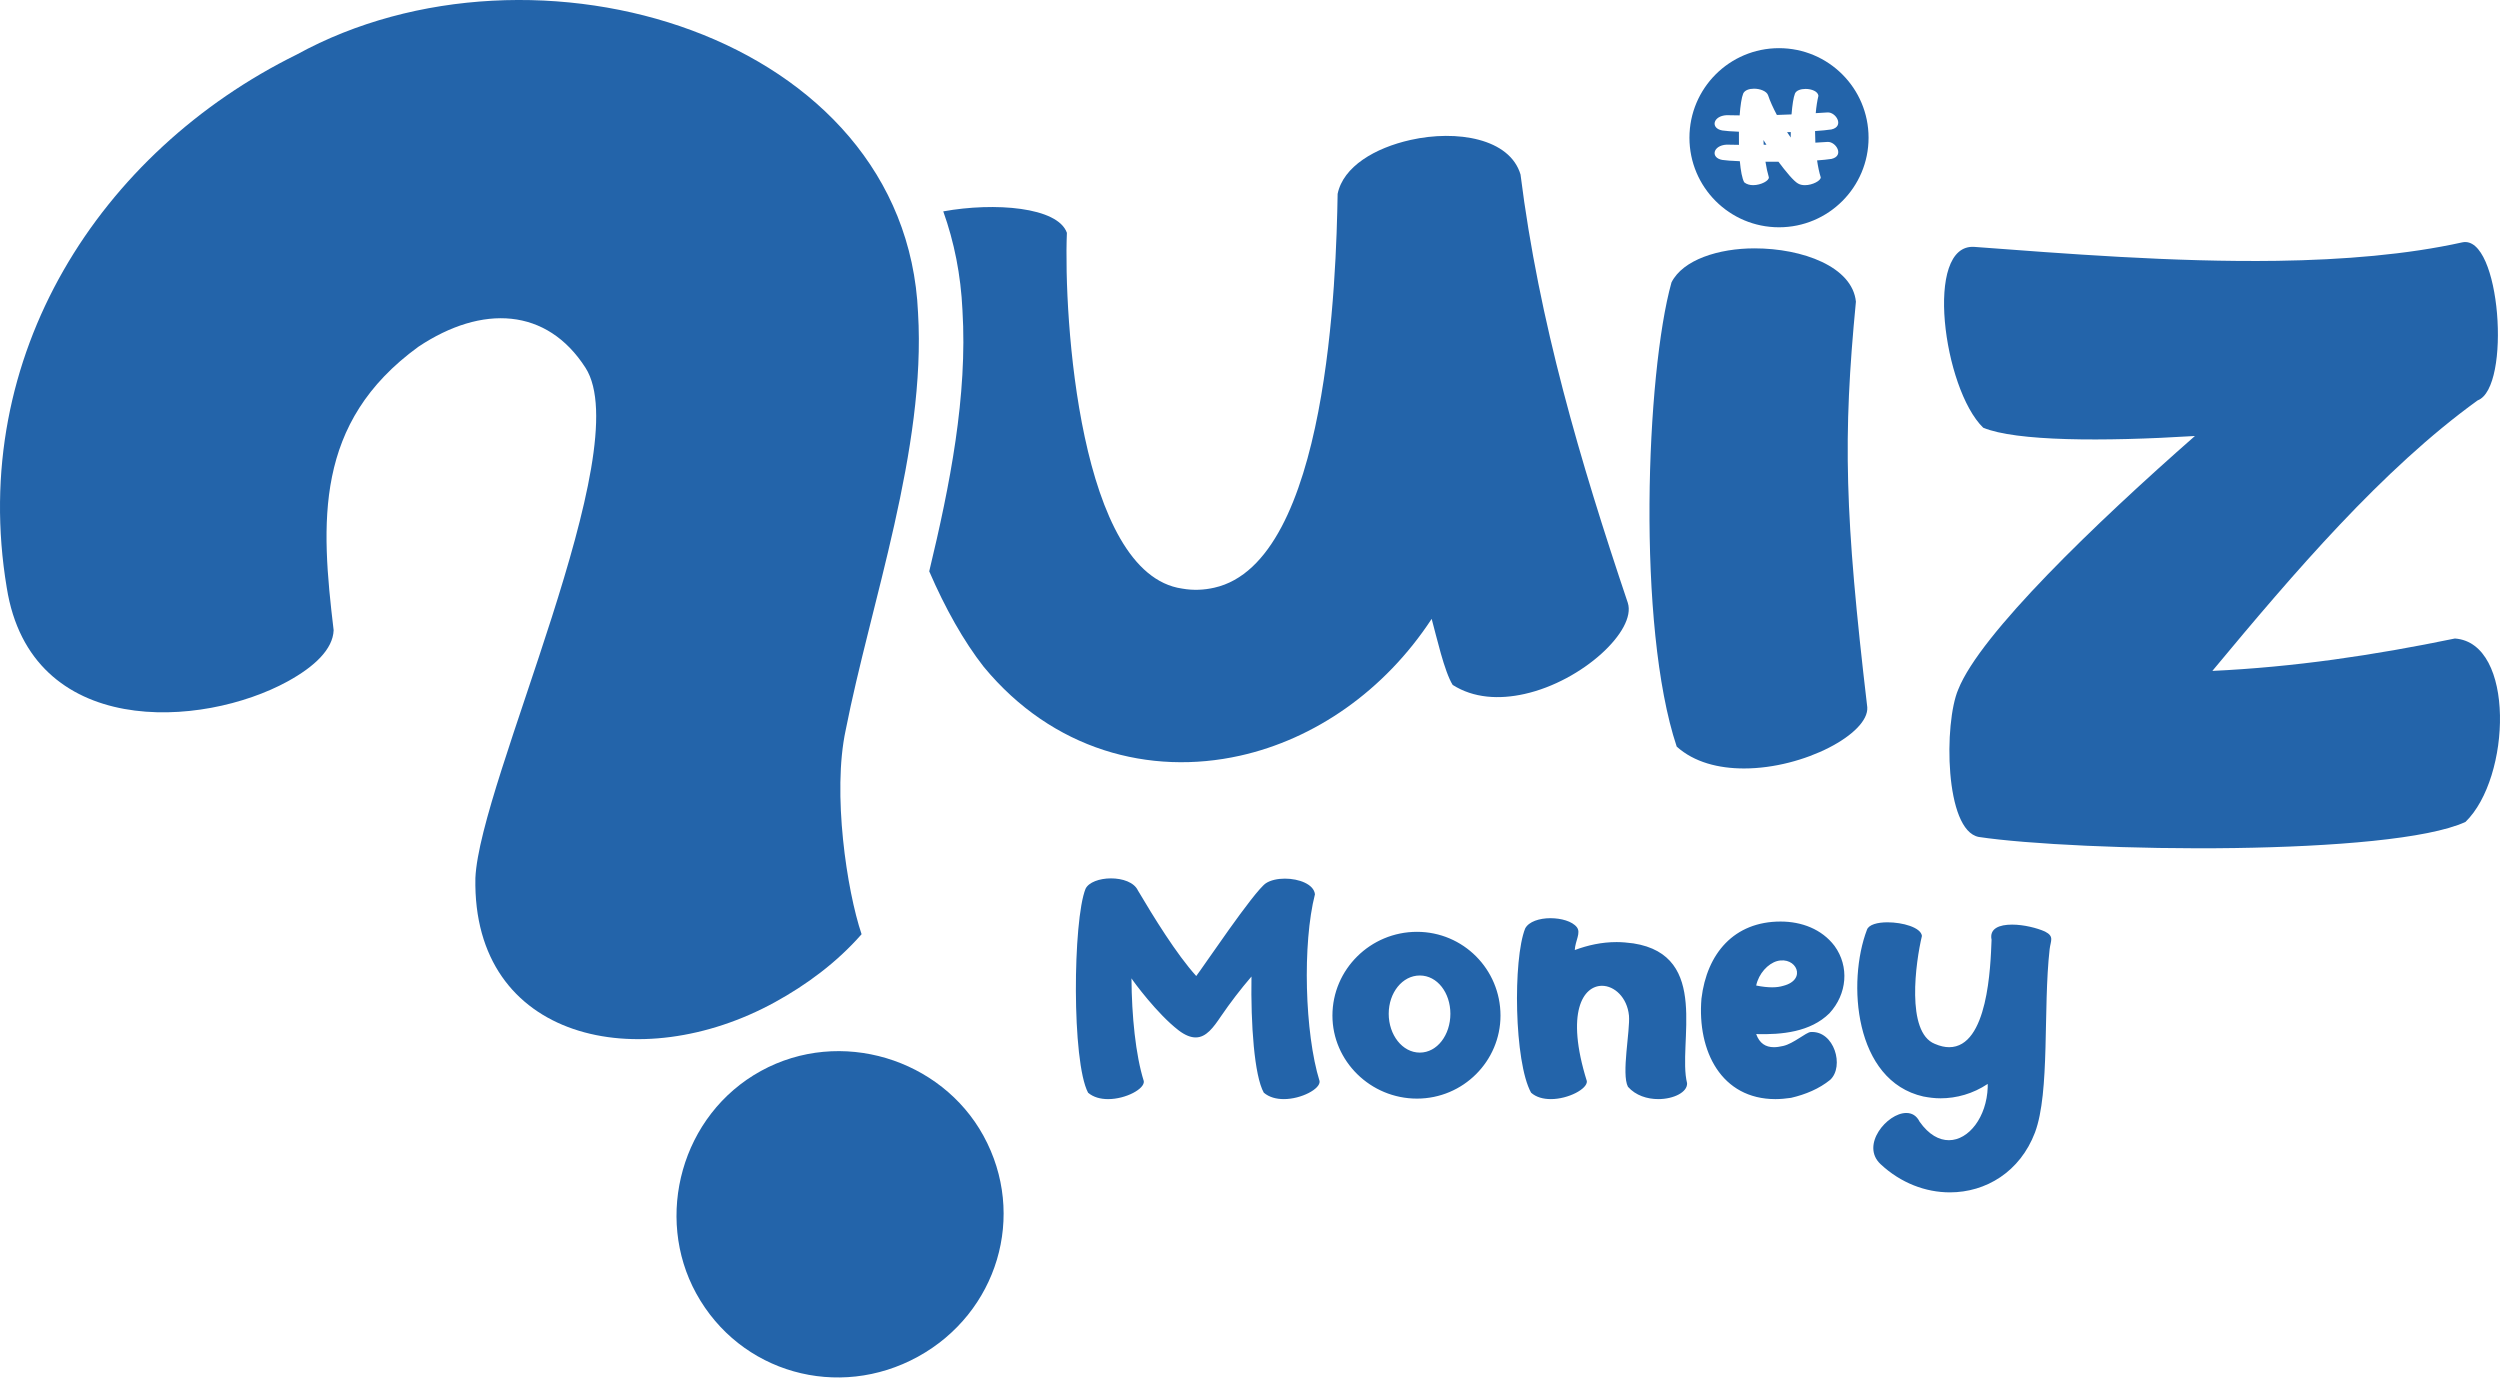
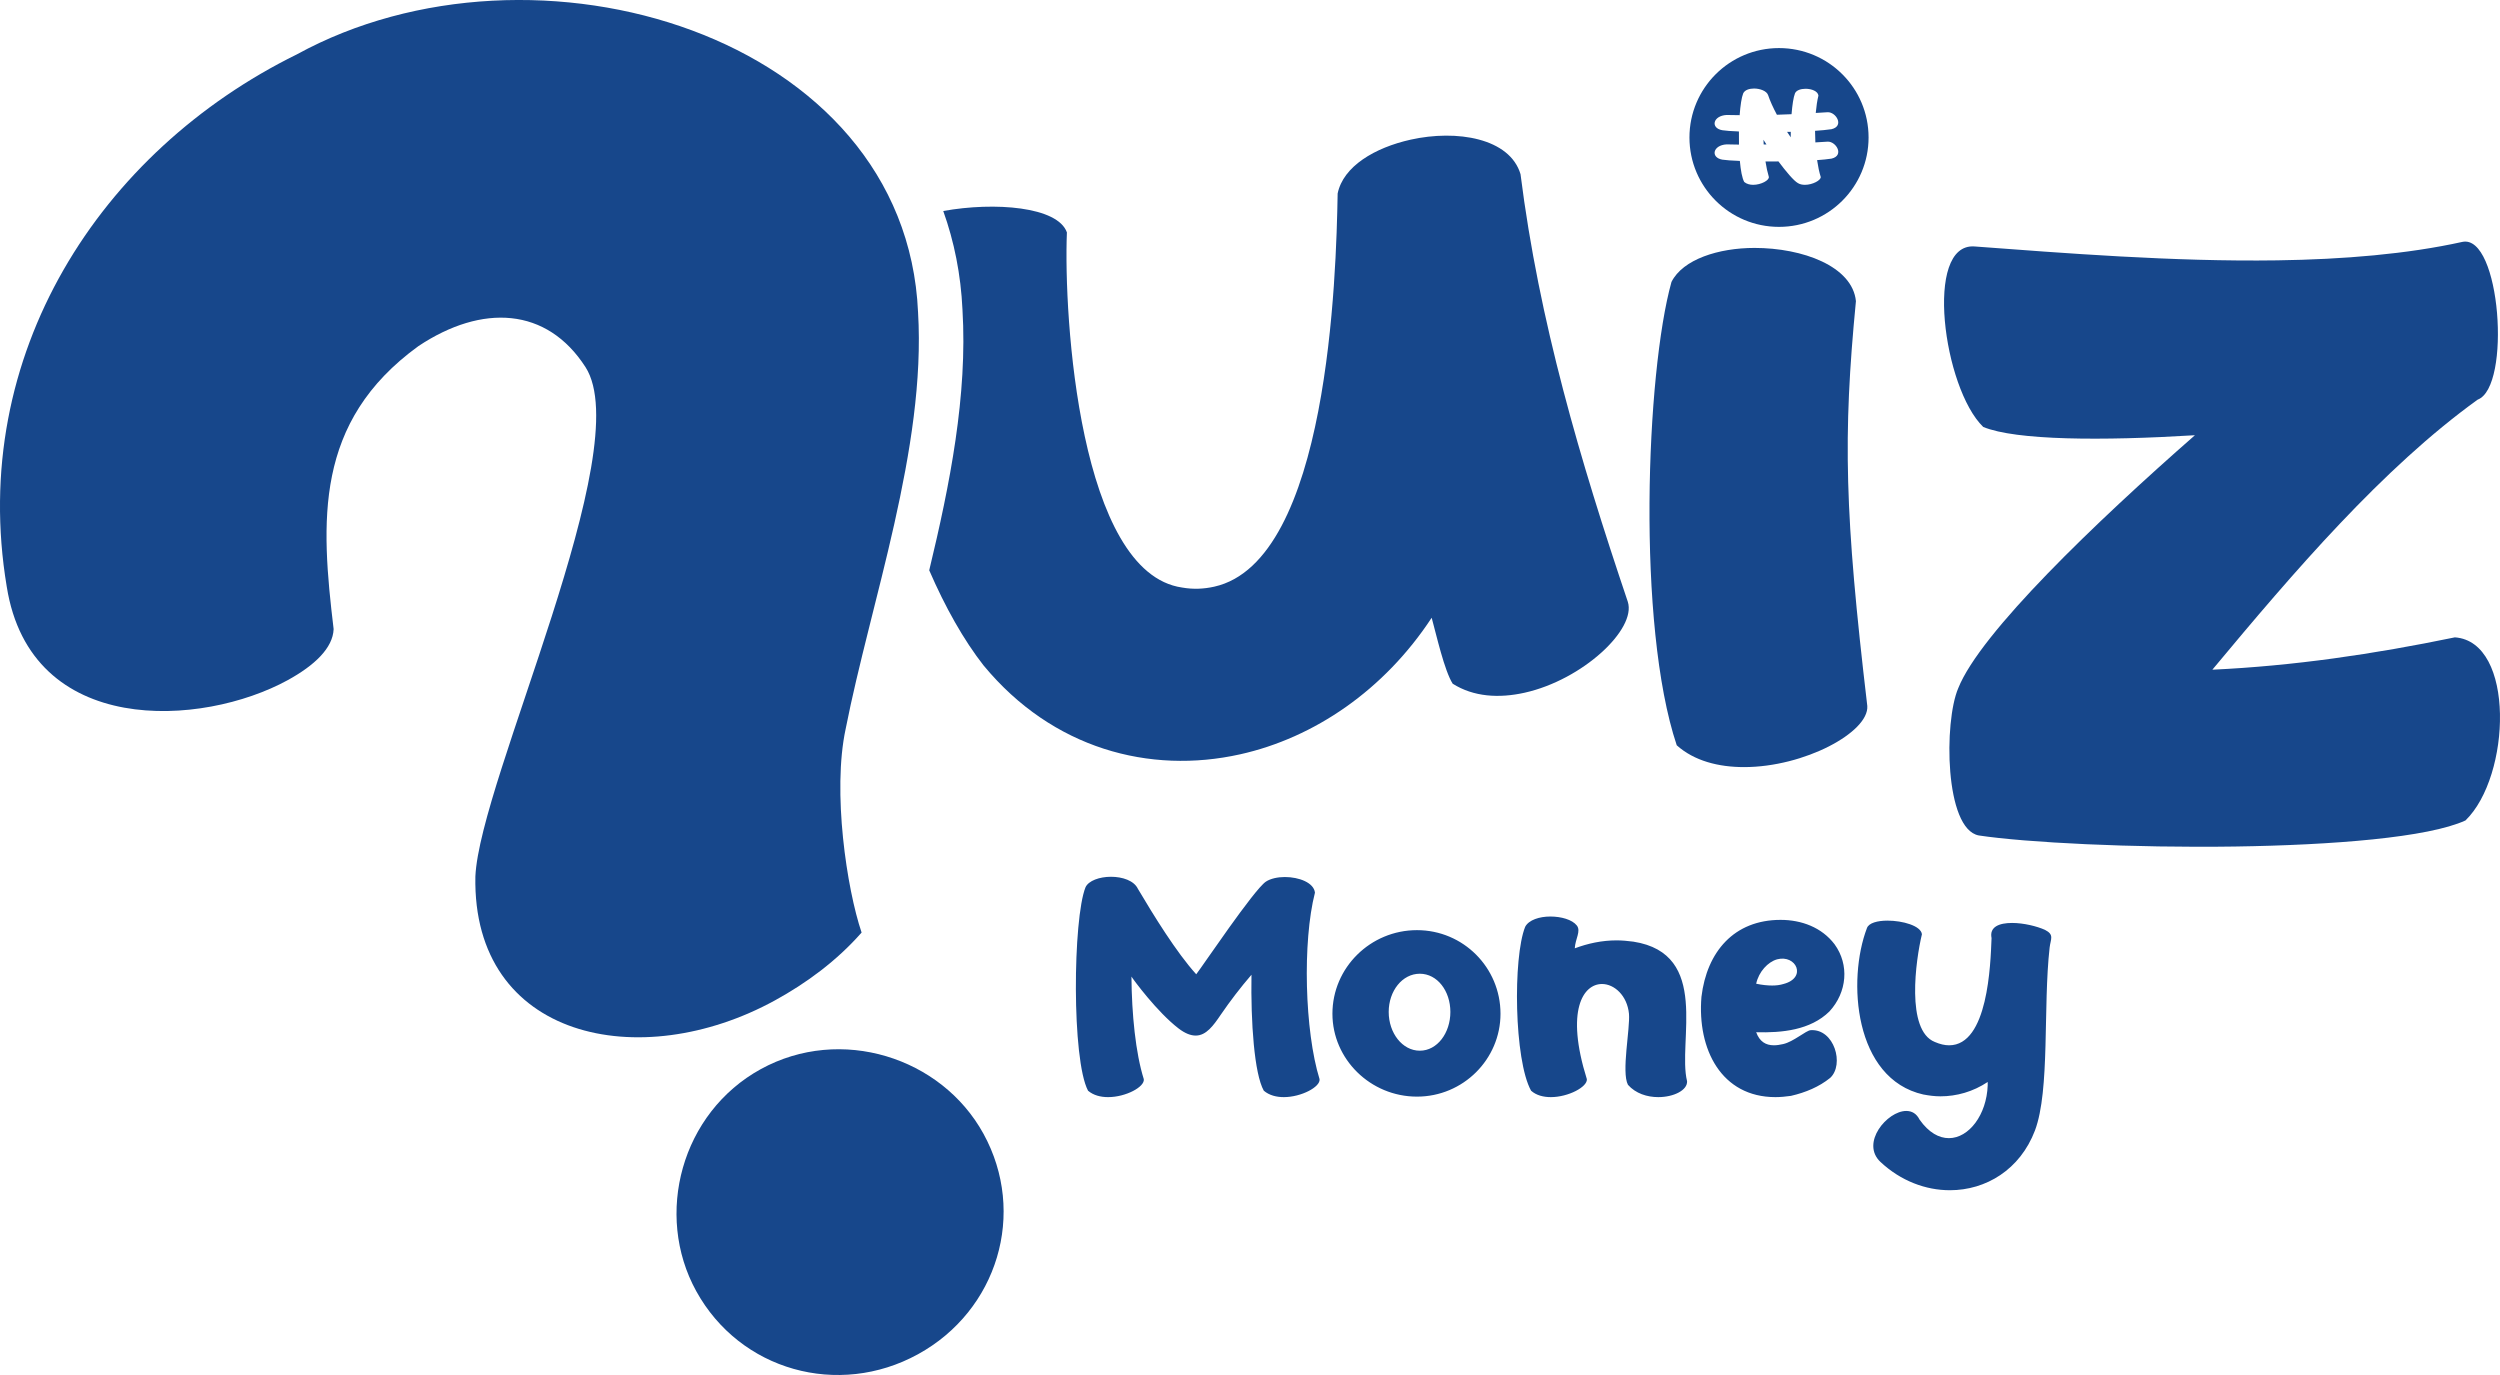
- <svg xmlns="http://www.w3.org/2000/svg" width="246" height="136" viewBox="0 0 246 136" fill="none">
-   <path fill-rule="evenodd" clip-rule="evenodd" d="M96.808 65.625C103.57 73.81 113.125 76.347 122.025 74.359C129.328 72.729 136.208 68.019 140.876 60.897C141.353 62.641 142.122 66.082 142.944 67.397C144.998 68.7 147.499 68.849 150.017 68.286C155.726 67.011 161.047 62.033 160.176 59.318C155.46 45.301 151.442 31.656 149.619 17.17C148.56 13.617 143.345 12.754 138.811 13.767C135.286 14.553 132.172 16.396 131.623 19.074C131.483 27.125 130.728 55.319 119.48 57.831C118.473 58.057 117.427 58.114 116.326 57.918C106.222 56.474 104.646 31.268 104.982 22.908C104.085 20.374 97.882 19.883 92.817 20.799C93.891 23.802 94.545 27.049 94.706 30.524C95.215 38.946 93.472 47.759 91.436 56.218C93.003 59.843 94.823 63.093 96.809 65.629L96.808 65.625ZM85.681 28.127C85.582 30.473 85.691 33.023 85.986 35.669C86.058 34.094 86.056 32.546 85.966 31.035V30.968C85.923 29.996 85.828 29.049 85.683 28.127H85.681Z" fill="#2364AA" />
-   <path d="M195.152 42.089C198.354 43.419 206.87 43.465 215.98 42.902C206.215 51.475 194.847 62.396 192.69 67.847C191.276 71.136 191.346 81.716 194.709 82.356C199.366 83.06 209.867 83.596 219.93 83.447C229.562 83.307 238.928 82.566 242.603 80.878C247.097 76.511 247.505 63.257 241.563 62.829C233.502 64.496 225.691 65.643 217.696 66.017C225.727 56.351 234.437 46.159 243.8 39.398C247.135 38.145 246.055 23.02 242.282 23.85C236.88 25.047 230.608 25.57 224.071 25.665C213.836 25.815 202.985 24.943 194.288 24.295C189.293 23.938 191.224 38.276 195.15 42.089H195.152Z" fill="#2364AA" />
-   <path d="M107.064 107.521C107.595 107.976 108.303 108.153 109.036 108.153C110.78 108.153 112.653 107.142 112.55 106.384C111.741 103.805 111.362 99.961 111.337 96.269C111.539 96.597 113.864 99.759 115.964 101.377C116.621 101.882 117.179 102.084 117.658 102.084C118.694 102.084 119.402 101.099 120.137 100.01C121.072 98.645 122.058 97.356 123.145 96.09C123.069 100.794 123.423 105.851 124.358 107.52C124.889 107.975 125.597 108.152 126.33 108.152C128.049 108.152 129.947 107.14 129.846 106.382C128.379 101.653 128.152 92.829 129.391 87.999C129.29 87.013 127.823 86.457 126.433 86.457C125.725 86.457 125.017 86.609 124.562 86.912C123.374 87.721 118.342 95.231 117.71 96.041C115.764 93.892 113.512 90.225 111.97 87.62C111.591 86.811 110.453 86.432 109.316 86.432C108.203 86.432 107.115 86.811 106.813 87.468C105.574 90.579 105.446 104.461 107.066 107.521H107.064ZM131.111 99.934C131.111 104.41 134.854 108.103 139.431 108.103C143.983 108.103 147.649 104.41 147.649 99.934C147.649 95.382 143.983 91.692 139.431 91.692C134.854 91.692 131.111 95.384 131.111 99.934ZM136.649 99.757C136.649 97.683 137.989 95.989 139.709 95.989C141.428 95.989 142.718 97.683 142.718 99.757C142.718 101.83 141.428 103.576 139.709 103.576C137.99 103.576 136.649 101.832 136.649 99.757ZM150.658 107.52C151.164 107.975 151.872 108.152 152.605 108.152C154.324 108.152 156.221 107.14 156.146 106.382C154.022 99.58 155.792 97.002 157.637 97.002C158.85 97.002 160.114 98.139 160.291 99.934C160.418 101.415 159.533 105.679 160.19 106.938C160.949 107.798 162.086 108.152 163.175 108.152C164.692 108.152 166.057 107.469 166.008 106.584C165.047 102.702 168.36 94.017 160.723 92.828C160.141 92.752 159.61 92.701 159.08 92.701C157.613 92.701 156.247 93.004 154.957 93.485C155.008 92.549 155.589 91.791 155.16 91.235C154.705 90.653 153.618 90.35 152.556 90.35C151.494 90.35 150.432 90.679 150.077 91.361C148.864 94.395 148.99 104.51 150.658 107.52ZM176.247 108.025C177.663 107.696 179.003 107.14 180.091 106.256C181.507 104.941 180.496 101.4 178.17 101.552C177.715 101.577 176.476 102.699 175.464 102.922C175.135 102.998 174.832 103.044 174.554 103.044C173.745 103.044 173.138 102.672 172.809 101.754C175.339 101.825 178.145 101.552 180.016 99.707C181.76 97.811 181.987 95.104 180.521 93.082C179.257 91.413 177.258 90.68 175.211 90.68C170.635 90.68 167.954 93.817 167.423 98.266C166.994 103.45 169.395 108.153 174.705 108.153C175.186 108.153 175.716 108.103 176.247 108.027V108.025ZM174.857 94.572C176.753 94.066 177.841 96.392 175.489 97C175.16 97.101 174.806 97.152 174.377 97.152C173.947 97.152 173.416 97.101 172.808 96.975C173.061 95.787 173.971 94.826 174.855 94.573L174.857 94.572ZM189.269 107.897C189.8 107.998 190.356 108.074 190.938 108.074C192.53 108.074 194.15 107.619 195.591 106.658V106.987C195.49 109.896 193.744 112.196 191.772 112.196C190.811 112.196 189.8 111.665 188.889 110.376C188.585 109.769 188.13 109.517 187.574 109.517C185.702 109.517 183.047 112.678 185.045 114.549C187.043 116.419 189.495 117.329 191.871 117.329C195.412 117.329 198.774 115.307 200.242 111.438C201.734 107.442 201.026 99.25 201.683 93.409C201.784 92.549 202.163 92.145 201.228 91.665C200.444 91.311 199.13 90.982 197.992 90.982C196.728 90.982 195.742 91.361 195.97 92.474C195.869 95.104 195.616 103.044 191.797 103.044C191.367 103.044 190.912 102.942 190.382 102.715C187.523 101.577 188.511 94.624 189.118 92.094C189.017 91.26 187.222 90.755 185.73 90.755C184.744 90.755 183.885 90.982 183.708 91.488C181.761 96.596 182.419 106.357 189.271 107.899L189.269 107.897Z" fill="#2364AA" />
-   <path d="M32.83 62.012C31.563 51.417 30.895 41.587 41.177 34.115C47.444 29.944 53.813 30.268 57.616 36.193C62.787 44.277 47.195 76.884 46.778 86.402C46.471 102.415 62.964 105.917 76.253 98.615C79.331 96.924 82.317 94.736 84.78 91.927C83.328 87.626 81.884 78.038 83.215 71.844C85.66 59.391 91.141 44.178 90.335 30.78C89.13 3.397 52.563 -7.471 29.202 5.366C9.857 14.903 -3.15 34.981 0.665 57.833C3.03 72.743 19.917 71.658 28.311 67.046C30.969 65.586 32.759 63.873 32.83 62.014V62.012ZM68.508 127.275C72.812 135.109 82.489 137.804 90.323 133.5C98.156 129.196 101.07 119.582 96.766 111.749C92.615 104.195 82.707 101.08 74.874 105.383C67.041 109.687 64.358 119.722 68.508 127.275Z" fill="#2364AA" />
-   <path d="M164.99 73.467C166.71 75.015 169.118 75.617 171.613 75.617C177.547 75.617 183.913 72.176 183.74 69.596C181.503 50.588 181.333 43.018 182.622 29.686C182.277 26.245 177.375 24.439 172.644 24.439C169.118 24.439 165.591 25.558 164.473 27.794C161.978 36.739 161.032 61.597 164.988 73.465L164.99 73.467ZM175.054 4.739C179.92 4.739 183.867 8.684 183.867 13.552C183.867 18.418 179.922 22.365 175.054 22.365C170.188 22.365 166.241 18.42 166.241 13.552C166.241 8.686 170.186 4.739 175.054 4.739ZM171.635 17.941C171.869 18.14 172.191 18.219 172.512 18.219C173.278 18.219 174.1 17.775 174.054 17.442C173.921 16.998 173.809 16.48 173.722 15.915L174.226 15.917L174.999 15.914C175.719 16.879 176.501 17.824 176.918 18.053C177.117 18.176 177.362 18.221 177.605 18.221C178.361 18.221 179.192 17.766 179.159 17.443C179.01 16.973 178.892 16.405 178.801 15.784C179.343 15.745 179.825 15.697 180.22 15.637C181.513 15.332 180.666 13.93 179.841 13.964L178.632 14.037C178.612 13.659 178.602 13.275 178.601 12.896C179.223 12.855 179.776 12.803 180.219 12.737C181.511 12.432 180.664 11.029 179.839 11.063L178.669 11.134C178.724 10.499 178.813 9.915 178.933 9.427C178.888 8.994 178.266 8.75 177.667 8.75C177.201 8.75 176.757 8.894 176.624 9.205C176.477 9.58 176.36 10.334 176.288 11.258C175.787 11.28 175.308 11.297 174.845 11.312C174.474 10.615 174.172 9.95 173.983 9.382C173.85 8.972 173.194 8.727 172.595 8.727C172.129 8.727 171.685 8.87 171.531 9.204C171.371 9.596 171.252 10.392 171.181 11.354C170.756 11.351 170.33 11.343 169.897 11.334C168.537 11.409 168.293 12.628 169.473 12.838C169.782 12.888 170.365 12.931 171.11 12.961C171.102 13.389 171.104 13.825 171.113 14.253C170.711 14.249 170.306 14.242 169.897 14.233C168.537 14.309 168.293 15.527 169.473 15.737C169.794 15.789 170.412 15.833 171.2 15.863C171.284 16.796 171.425 17.562 171.63 17.939L171.635 17.941ZM176.212 12.996L176.207 13.534C176.087 13.359 175.967 13.184 175.85 13.004L176.212 12.996ZM173.547 14.244C173.537 14.091 173.529 13.934 173.523 13.779C173.592 13.896 173.693 14.053 173.817 14.239L173.547 14.244Z" fill="#2364AA" />
+ <svg xmlns="http://www.w3.org/2000/svg" width="100" height="55" viewBox="0 0 100 55" fill="none">
+   <path fill-rule="evenodd" clip-rule="evenodd" d="M39.353 26.629C42.102 29.95 45.986 30.98 49.604 30.173C52.572 29.512 55.37 27.601 57.267 24.71C57.461 25.418 57.773 26.815 58.107 27.348C58.942 27.877 59.959 27.937 60.983 27.709C63.303 27.192 65.466 25.171 65.112 24.07C63.195 18.382 61.562 12.845 60.821 6.967C60.391 5.525 58.27 5.175 56.427 5.586C54.994 5.905 53.728 6.653 53.506 7.74C53.449 11.007 53.142 22.447 48.569 23.467C48.16 23.558 47.735 23.581 47.287 23.502C43.18 22.916 42.539 12.688 42.676 9.296C42.311 8.267 39.79 8.068 37.73 8.44C38.167 9.659 38.433 10.976 38.499 12.386C38.705 15.803 37.997 19.38 37.169 22.812C37.806 24.283 38.546 25.602 39.353 26.631L39.353 26.629ZM34.83 11.413C34.79 12.365 34.834 13.4 34.954 14.474C34.983 13.835 34.982 13.206 34.946 12.594V12.566C34.928 12.172 34.89 11.788 34.831 11.413H34.83Z" fill="#17478B" />
+   <path d="M79.33 17.078C80.632 17.618 84.094 17.637 87.797 17.409C83.827 20.887 79.206 25.319 78.329 27.53C77.754 28.865 77.783 33.158 79.15 33.418C81.043 33.703 85.312 33.921 89.403 33.861C93.318 33.803 97.125 33.503 98.619 32.818C100.446 31.046 100.612 25.668 98.196 25.494C94.919 26.171 91.744 26.636 88.494 26.788C91.759 22.866 95.3 18.73 99.106 15.986C100.462 15.478 100.022 9.341 98.489 9.677C96.293 10.163 93.743 10.376 91.086 10.414C86.925 10.475 82.514 10.121 78.979 9.858C76.948 9.713 77.733 15.531 79.329 17.078H79.33Z" fill="#17478B" />
+   <path d="M43.522 43.629C43.738 43.813 44.025 43.885 44.323 43.885C45.032 43.885 45.794 43.475 45.752 43.167C45.423 42.121 45.269 40.561 45.258 39.063C45.341 39.196 46.286 40.479 47.14 41.136C47.407 41.341 47.633 41.423 47.828 41.423C48.249 41.423 48.537 41.023 48.836 40.581C49.216 40.027 49.617 39.504 50.059 38.99C50.028 40.899 50.172 42.951 50.552 43.628C50.768 43.813 51.056 43.885 51.353 43.885C52.052 43.885 52.824 43.474 52.782 43.166C52.187 41.248 52.094 37.667 52.598 35.707C52.556 35.307 51.96 35.081 51.395 35.081C51.108 35.081 50.82 35.143 50.635 35.266C50.152 35.594 48.106 38.642 47.849 38.971C47.058 38.099 46.143 36.611 45.516 35.553C45.362 35.225 44.899 35.071 44.437 35.071C43.985 35.071 43.542 35.225 43.42 35.492C42.916 36.754 42.864 42.387 43.522 43.629H43.522ZM53.297 40.55C53.297 42.367 54.819 43.865 56.679 43.865C58.529 43.865 60.02 42.367 60.02 40.55C60.02 38.703 58.529 37.206 56.679 37.206C54.819 37.206 53.297 38.704 53.297 40.55ZM55.548 40.478C55.548 39.637 56.093 38.949 56.792 38.949C57.491 38.949 58.015 39.637 58.015 40.478C58.015 41.319 57.491 42.028 56.792 42.028C56.093 42.028 55.548 41.32 55.548 40.478ZM61.243 43.628C61.449 43.813 61.736 43.885 62.034 43.885C62.733 43.885 63.504 43.474 63.474 43.166C62.61 40.407 63.33 39.36 64.08 39.36C64.573 39.36 65.087 39.822 65.159 40.55C65.21 41.151 64.851 42.881 65.118 43.392C65.426 43.741 65.888 43.885 66.331 43.885C66.948 43.885 67.502 43.608 67.483 43.249C67.092 41.673 68.439 38.149 65.334 37.666C65.098 37.636 64.882 37.615 64.666 37.615C64.07 37.615 63.515 37.738 62.991 37.933C63.011 37.554 63.248 37.246 63.073 37.02C62.888 36.784 62.446 36.661 62.014 36.661C61.583 36.661 61.151 36.795 61.007 37.072C60.513 38.303 60.565 42.407 61.243 43.628ZM71.645 43.833C72.221 43.7 72.765 43.474 73.208 43.115C73.783 42.582 73.372 41.145 72.427 41.207C72.242 41.217 71.738 41.672 71.326 41.763C71.193 41.793 71.07 41.812 70.957 41.812C70.628 41.812 70.381 41.661 70.248 41.289C71.276 41.318 72.416 41.207 73.177 40.458C73.886 39.688 73.978 38.59 73.382 37.77C72.868 37.093 72.056 36.795 71.224 36.795C69.364 36.795 68.274 38.068 68.058 39.873C67.883 41.977 68.859 43.885 71.018 43.885C71.213 43.885 71.429 43.865 71.645 43.834V43.833ZM71.08 38.374C71.85 38.169 72.293 39.113 71.337 39.36C71.203 39.401 71.059 39.421 70.885 39.421C70.71 39.421 70.494 39.401 70.247 39.349C70.35 38.867 70.719 38.477 71.079 38.375L71.08 38.374ZM76.939 43.781C77.154 43.822 77.38 43.853 77.617 43.853C78.264 43.853 78.922 43.669 79.508 43.279V43.412C79.467 44.592 78.757 45.526 77.956 45.526C77.565 45.526 77.154 45.31 76.784 44.787C76.66 44.541 76.475 44.438 76.249 44.438C75.488 44.438 74.409 45.721 75.221 46.48C76.034 47.239 77.03 47.609 77.996 47.609C79.436 47.609 80.802 46.788 81.399 45.218C82.005 43.597 81.718 40.273 81.985 37.902C82.026 37.554 82.18 37.389 81.8 37.195C81.481 37.051 80.947 36.918 80.484 36.918C79.971 36.918 79.57 37.072 79.662 37.523C79.621 38.59 79.519 41.812 77.966 41.812C77.791 41.812 77.606 41.771 77.391 41.678C76.229 41.217 76.63 38.395 76.877 37.369C76.836 37.031 76.106 36.825 75.5 36.825C75.099 36.825 74.75 36.918 74.678 37.123C73.886 39.196 74.154 43.156 76.939 43.782L76.939 43.781Z" fill="#17478B" />
+   <path d="M13.345 25.163C12.83 20.864 12.559 16.875 16.739 13.843C19.286 12.15 21.875 12.282 23.421 14.686C25.523 17.967 19.185 31.198 19.015 35.06C18.891 41.557 25.595 42.979 30.997 40.016C32.248 39.33 33.462 38.442 34.464 37.302C33.873 35.557 33.286 31.666 33.827 29.153C34.821 24.099 37.049 17.926 36.722 12.49C36.232 1.379 21.367 -3.032 11.871 2.177C4.007 6.047 -1.281 14.194 0.27 23.467C1.232 29.517 8.096 29.077 11.509 27.206C12.589 26.613 13.317 25.918 13.345 25.164V25.163ZM27.849 51.645C29.599 54.824 33.532 55.918 36.717 54.171C39.901 52.425 41.085 48.524 39.336 45.345C37.649 42.28 33.621 41.016 30.437 42.762C27.252 44.508 26.162 48.58 27.849 51.645Z" fill="#17478B" />
+   <path d="M67.069 29.811C67.769 30.439 68.748 30.684 69.762 30.684C72.174 30.684 74.762 29.287 74.692 28.24C73.782 20.527 73.713 17.456 74.237 12.046C74.097 10.65 72.104 9.917 70.181 9.917C68.748 9.917 67.314 10.371 66.859 11.278C65.845 14.908 65.46 24.994 67.069 29.81L67.069 29.811ZM71.16 1.923C73.139 1.923 74.743 3.524 74.743 5.499C74.743 7.474 73.139 9.075 71.16 9.075C69.182 9.075 67.578 7.474 67.578 5.499C67.578 3.524 69.182 1.923 71.16 1.923ZM69.771 7.28C69.866 7.361 69.997 7.393 70.127 7.393C70.439 7.393 70.773 7.213 70.754 7.077C70.7 6.897 70.654 6.687 70.619 6.458L70.824 6.459L71.138 6.457C71.431 6.849 71.749 7.232 71.918 7.325C71.999 7.375 72.099 7.393 72.198 7.393C72.505 7.393 72.843 7.209 72.829 7.078C72.769 6.887 72.721 6.657 72.684 6.405C72.904 6.389 73.1 6.37 73.261 6.345C73.786 6.221 73.442 5.652 73.106 5.666L72.615 5.696C72.607 5.543 72.603 5.387 72.602 5.233C72.855 5.216 73.08 5.195 73.26 5.168C73.785 5.044 73.441 4.475 73.106 4.489L72.63 4.518C72.653 4.26 72.688 4.023 72.737 3.825C72.719 3.649 72.466 3.551 72.223 3.551C72.033 3.551 71.853 3.609 71.799 3.735C71.739 3.887 71.692 4.193 71.662 4.568C71.459 4.577 71.264 4.584 71.076 4.59C70.925 4.307 70.802 4.037 70.725 3.807C70.671 3.64 70.404 3.541 70.161 3.541C69.972 3.541 69.791 3.599 69.728 3.735C69.663 3.894 69.615 4.217 69.586 4.607C69.413 4.606 69.24 4.603 69.064 4.599C68.511 4.63 68.412 5.124 68.892 5.209C69.017 5.23 69.254 5.247 69.557 5.259C69.554 5.433 69.555 5.61 69.559 5.784C69.395 5.782 69.231 5.779 69.064 5.775C68.511 5.806 68.412 6.3 68.892 6.386C69.022 6.407 69.273 6.425 69.594 6.437C69.628 6.815 69.685 7.126 69.769 7.279L69.771 7.28ZM71.631 5.273L71.629 5.492C71.581 5.421 71.532 5.35 71.484 5.276L71.631 5.273ZM70.548 5.78C70.544 5.718 70.541 5.654 70.538 5.591C70.566 5.639 70.608 5.702 70.658 5.778L70.548 5.78Z" fill="#17478B" />
</svg>
